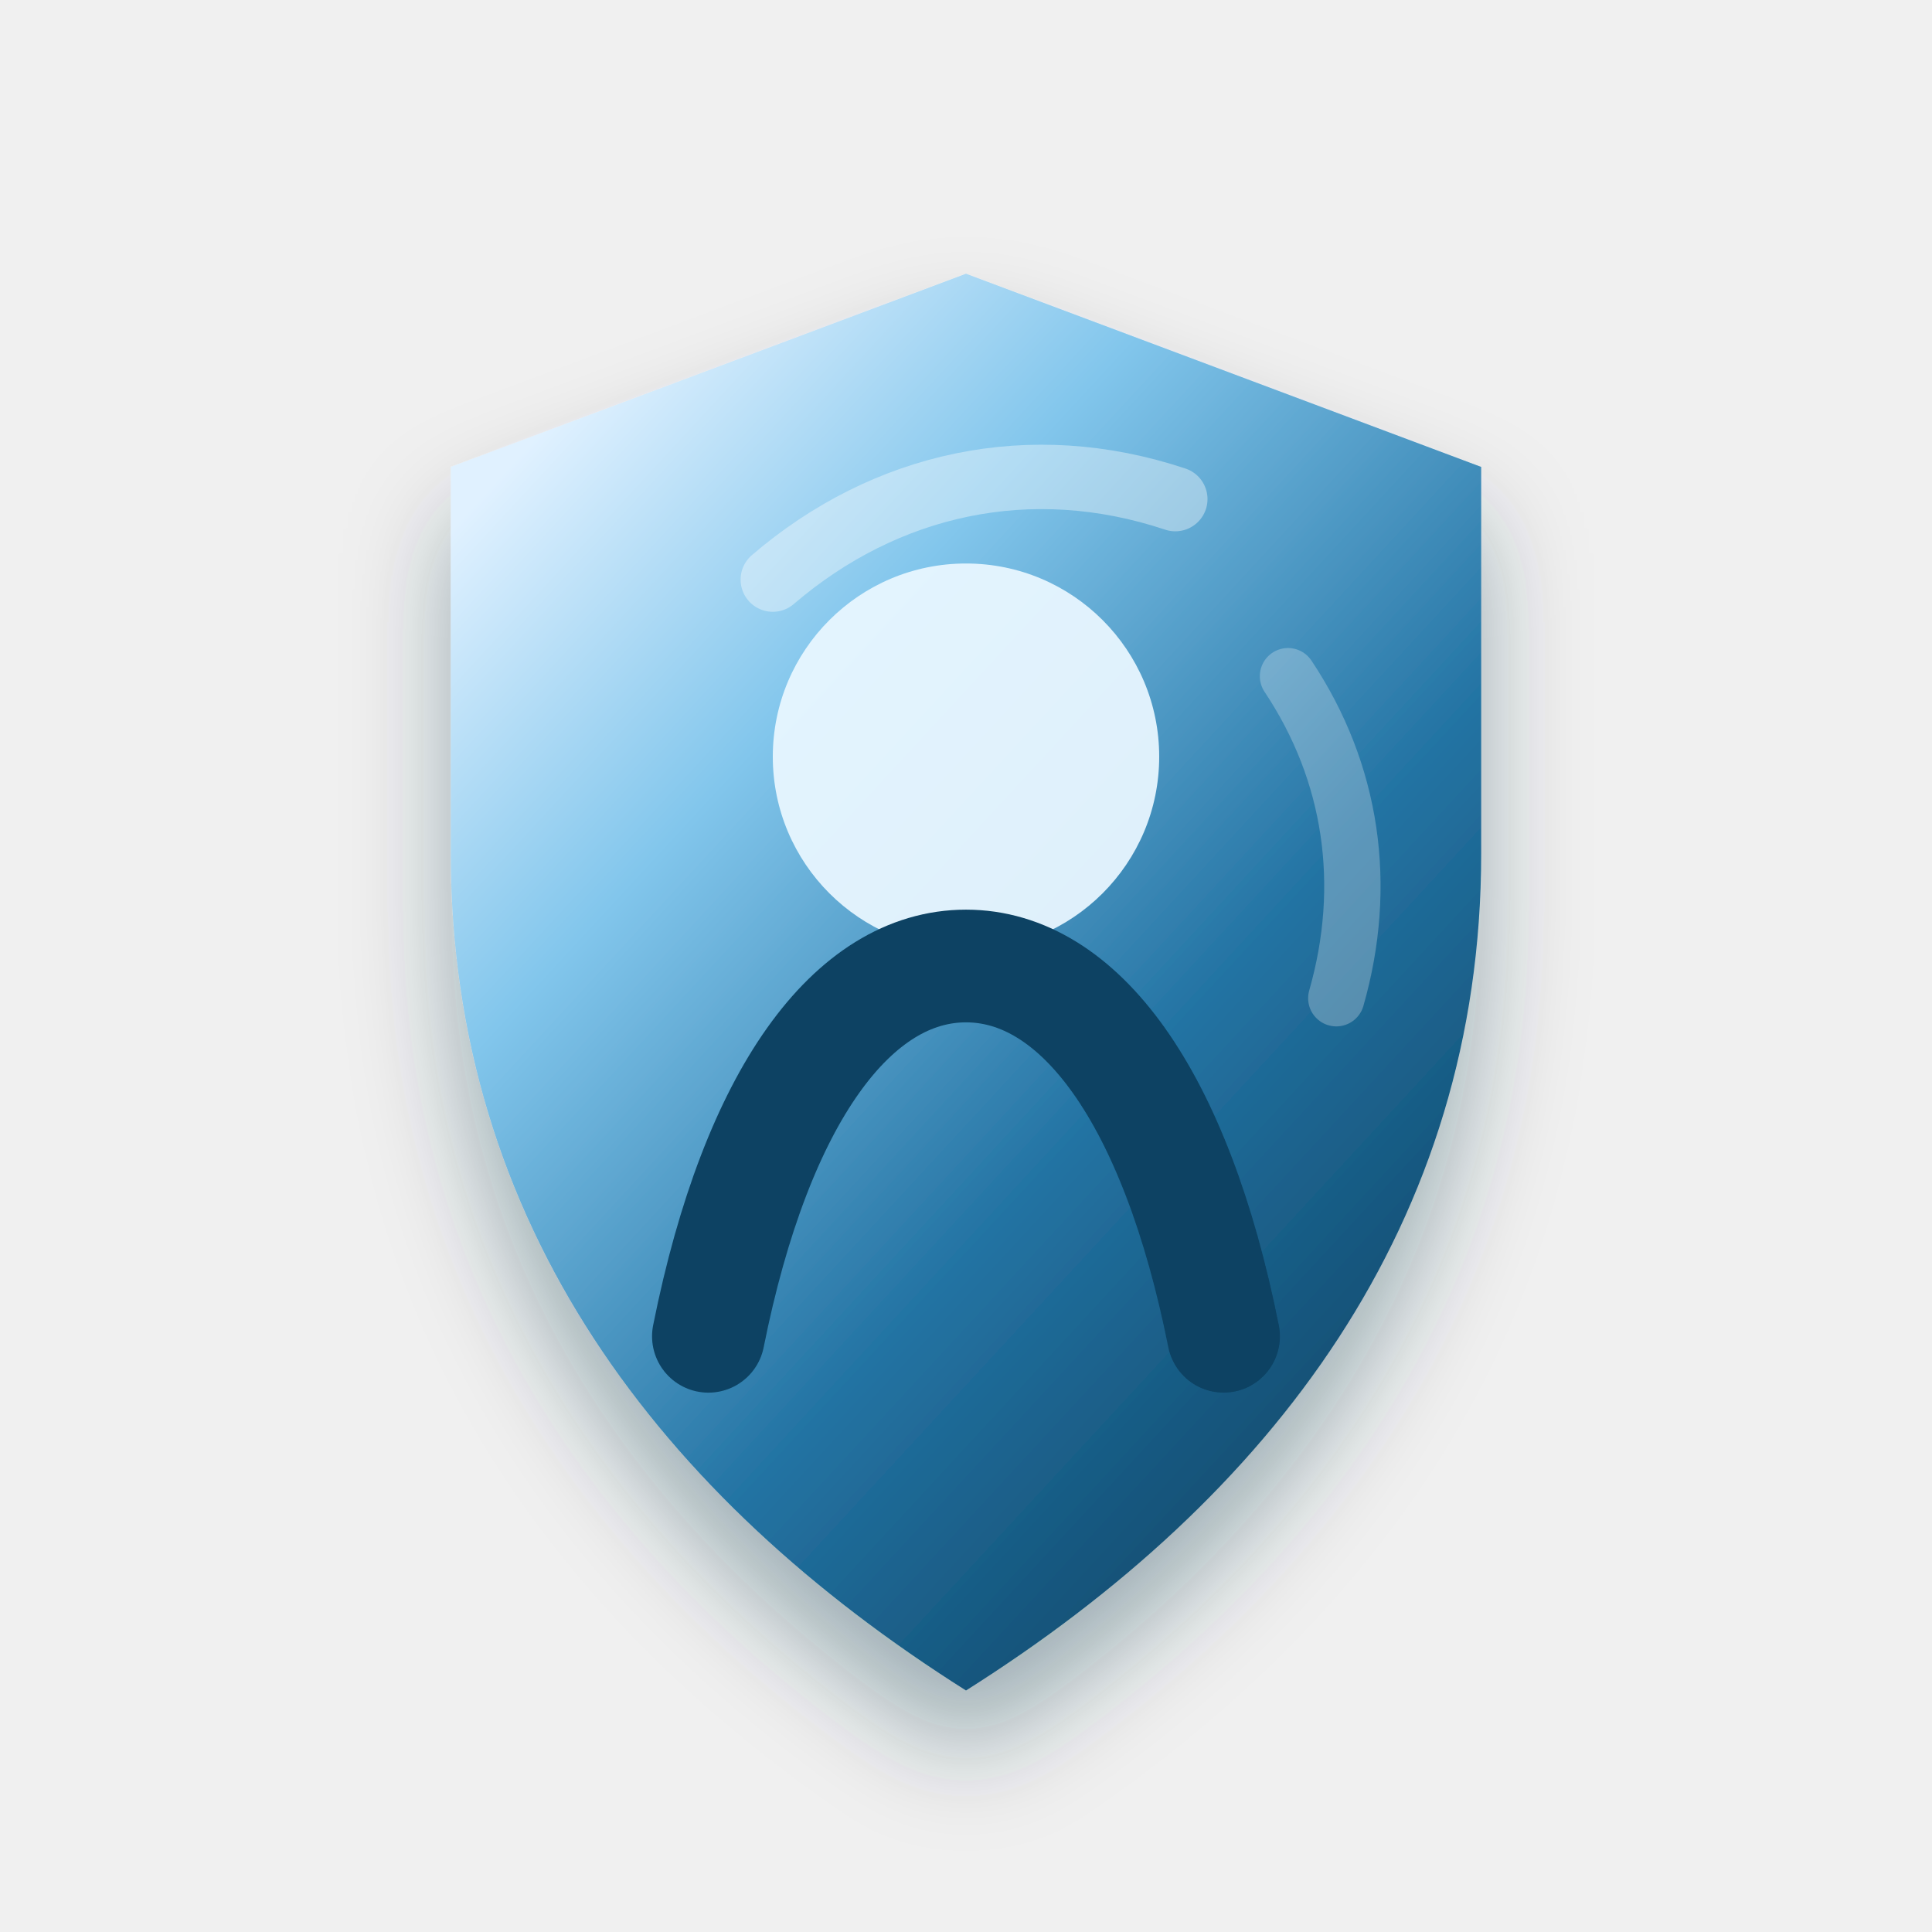
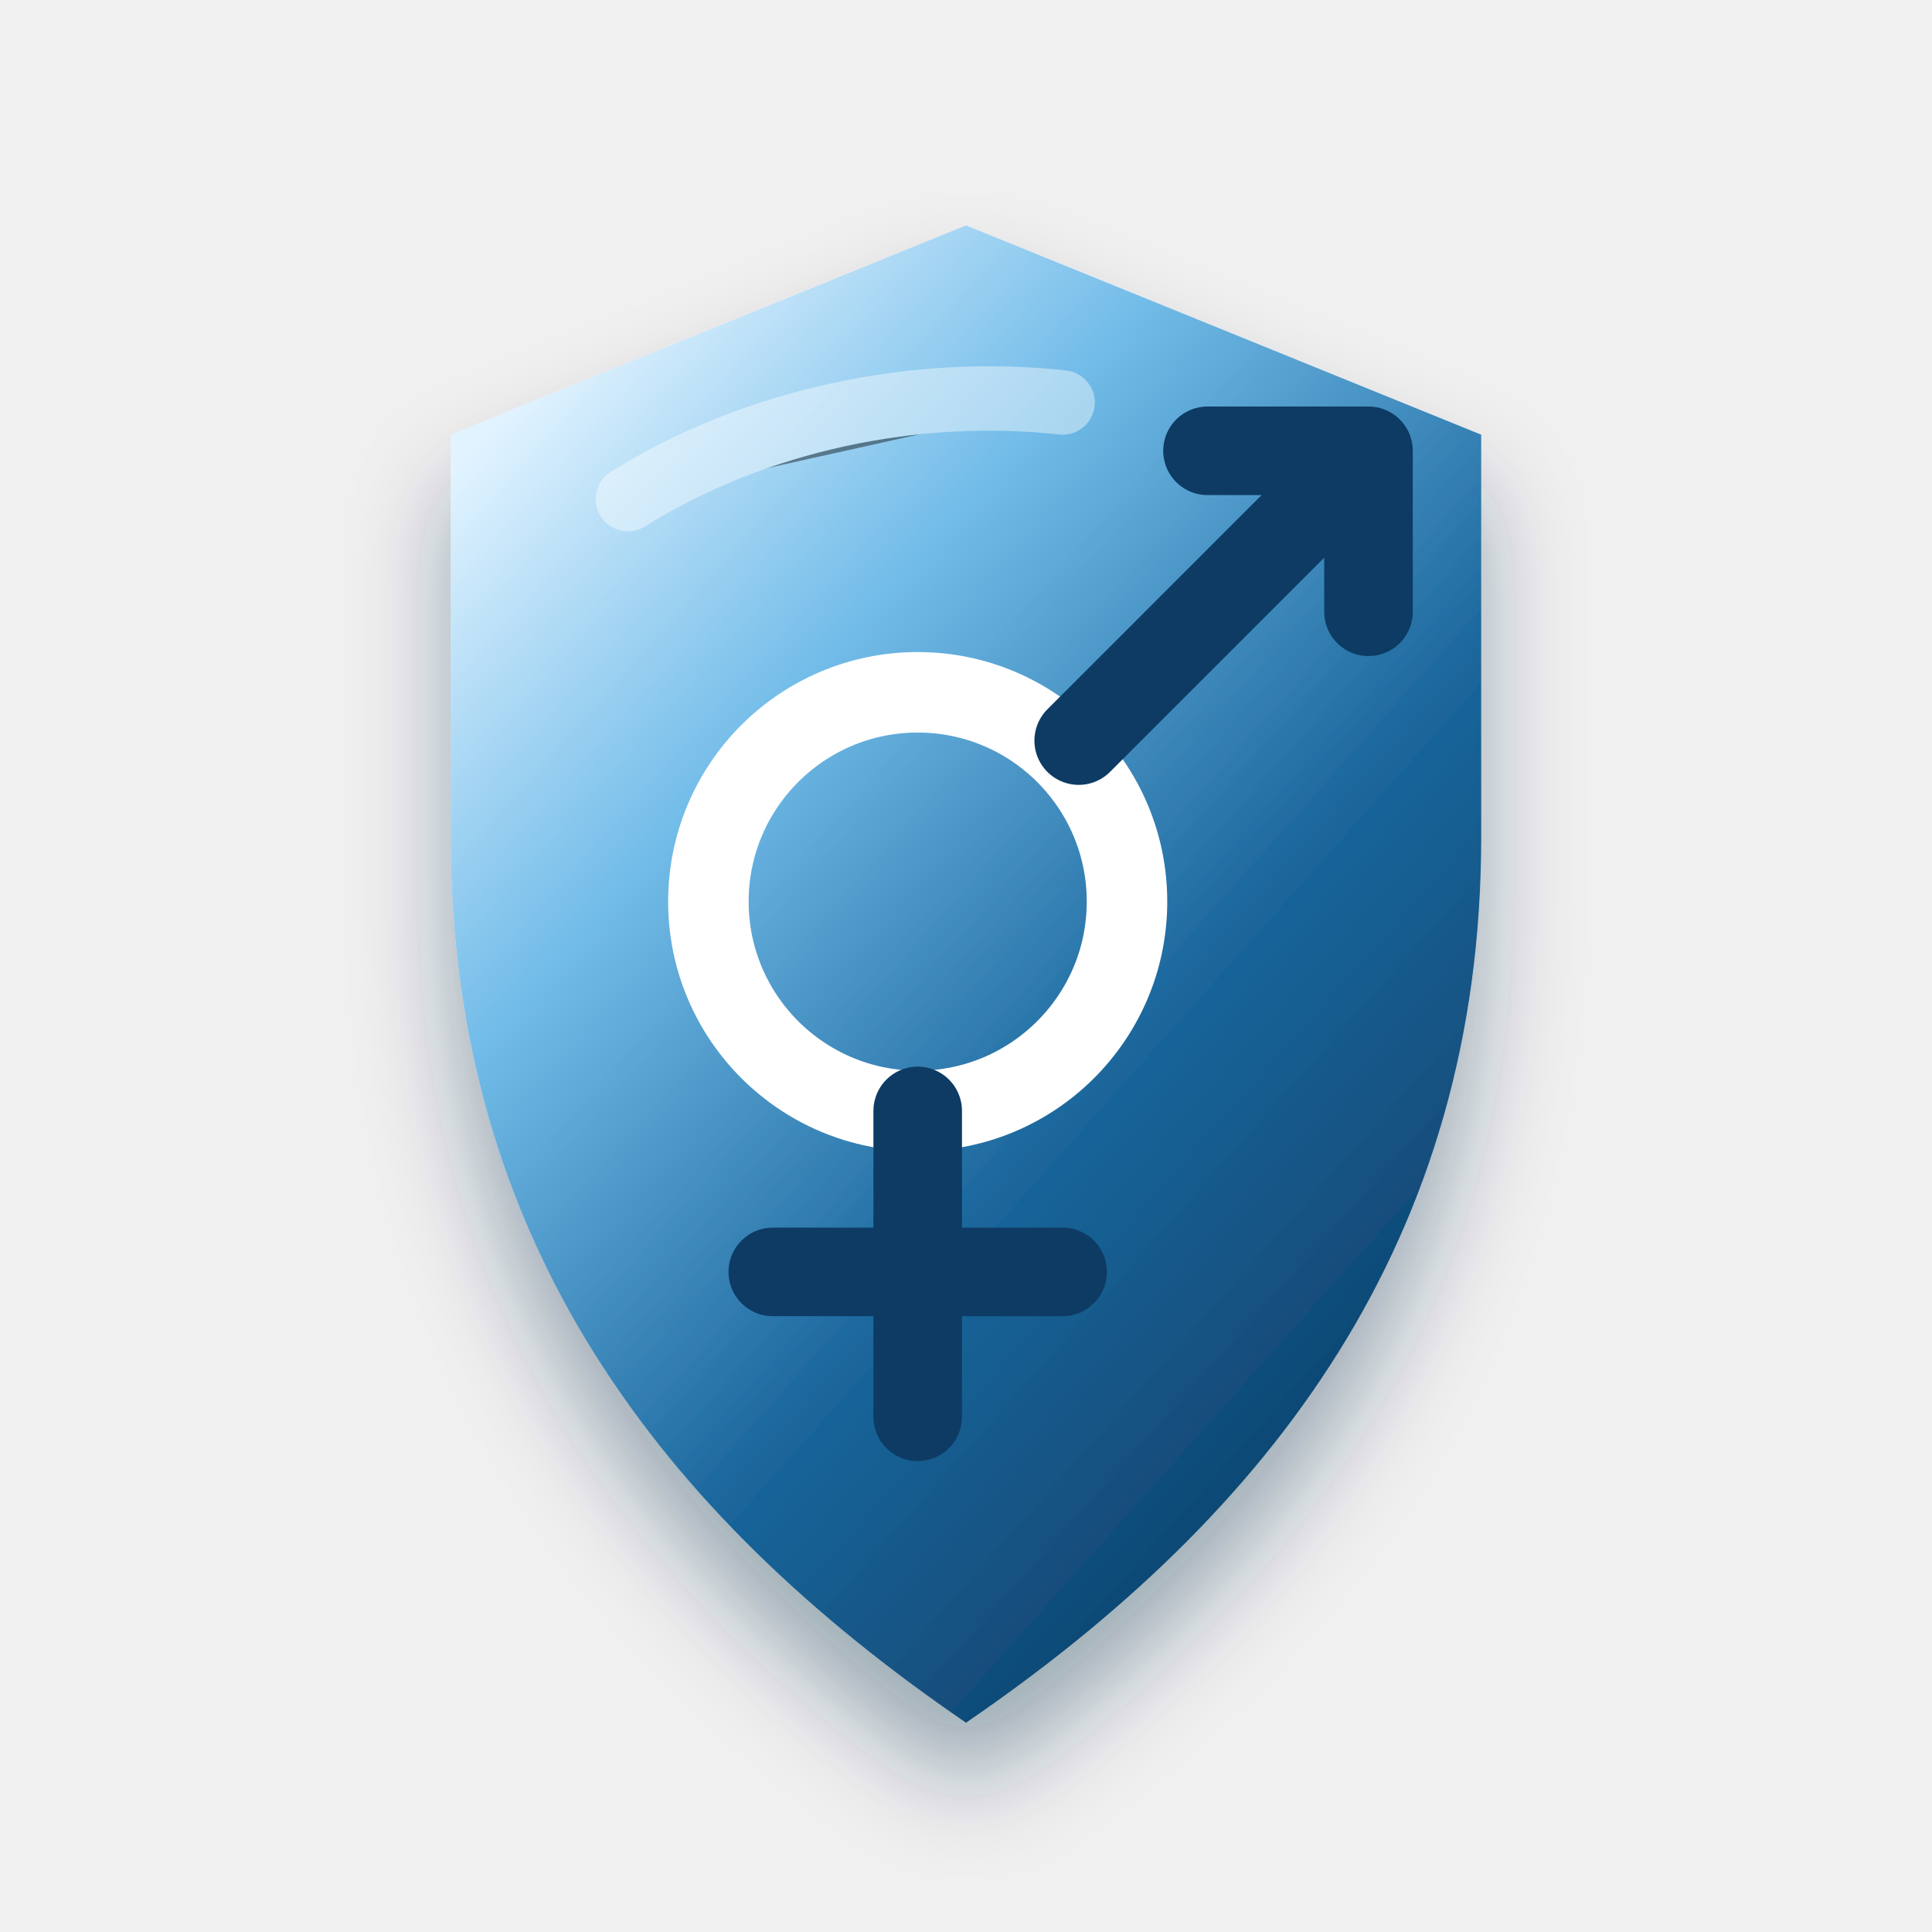
- <svg xmlns="http://www.w3.org/2000/svg" viewBox="0 0 120 120" shape-rendering="geometricPrecision">
+ <svg xmlns="http://www.w3.org/2000/svg" viewBox="0 0 120 120">
  <defs>
-     <linearGradient id="g" x1=".15" y1=".06" x2=".85" y2=".94">
-       <stop offset="0" stop-color="#e0f1ff" />
-       <stop offset=".27" stop-color="#82c6ec" />
-       <stop offset=".63" stop-color="#2474a4" />
-       <stop offset="1" stop-color="#0c4263" />
+     <linearGradient id="g" x1=".15" y1=".05" x2=".85" y2=".95">
+       <stop offset="0" stop-color="#e1f3ff" />
+       <stop offset=".28" stop-color="#72bce9" />
+       <stop offset=".62" stop-color="#1a669c" />
+       <stop offset="1" stop-color="#0b3b63" />
    </linearGradient>
-     <filter id="s" x="-30%" y="-25%" width="160%" height="170%">
-       <feDropShadow dx="0" dy="4" stdDeviation="3.2" flood-color="#083349" flood-opacity=".34" />
+     <filter id="s" x="-35%" y="-30%" width="170%" height="180%">
+       <feDropShadow dx="0" dy="4" stdDeviation="3" flood-color="#082d49" flood-opacity=".36" />
    </filter>
  </defs>
  <g filter="url(#s)">
-     <path d="M60 17 92 29v24c0 23-13 40-32 52-19-12-32-29-32-52V29Z" fill="url(#g)" />
-     <circle cx="60" cy="47" r="12" fill="#e9f7ff" opacity=".94" />
-     <path d="M44 83c3-15 9-23 16-23s13 8 16 23" fill="none" stroke="#0c4263" stroke-width="7" stroke-linecap="round" />
-     <path d="M48 36c7-6 16-8 25-5" fill="none" stroke="#fff" stroke-width="4" opacity=".38" stroke-linecap="round" />
-     <path d="M80 42c4 6 5 13 3 20" fill="none" stroke="#fff" stroke-width="3.5" opacity=".26" stroke-linecap="round" />
+     <path d="M60 14 92 27v25c0 25-13 42-32 55-19-13-32-30-32-55V27Z" fill="url(#g)" />
+     <circle cx="57" cy="56" r="13" fill="none" stroke="#fff" stroke-width="5" />
+     <path d="M67 46 85 28M75 28h10v10M57 69v19M48 79h18" fill="none" stroke="#0b3b63" stroke-width="5.5" stroke-linecap="round" stroke-linejoin="round" />
+     <path d="M39 31c8-5 18-7 27-6" stroke="#fff" stroke-width="4" opacity=".42" stroke-linecap="round" />
  </g>
</svg>
